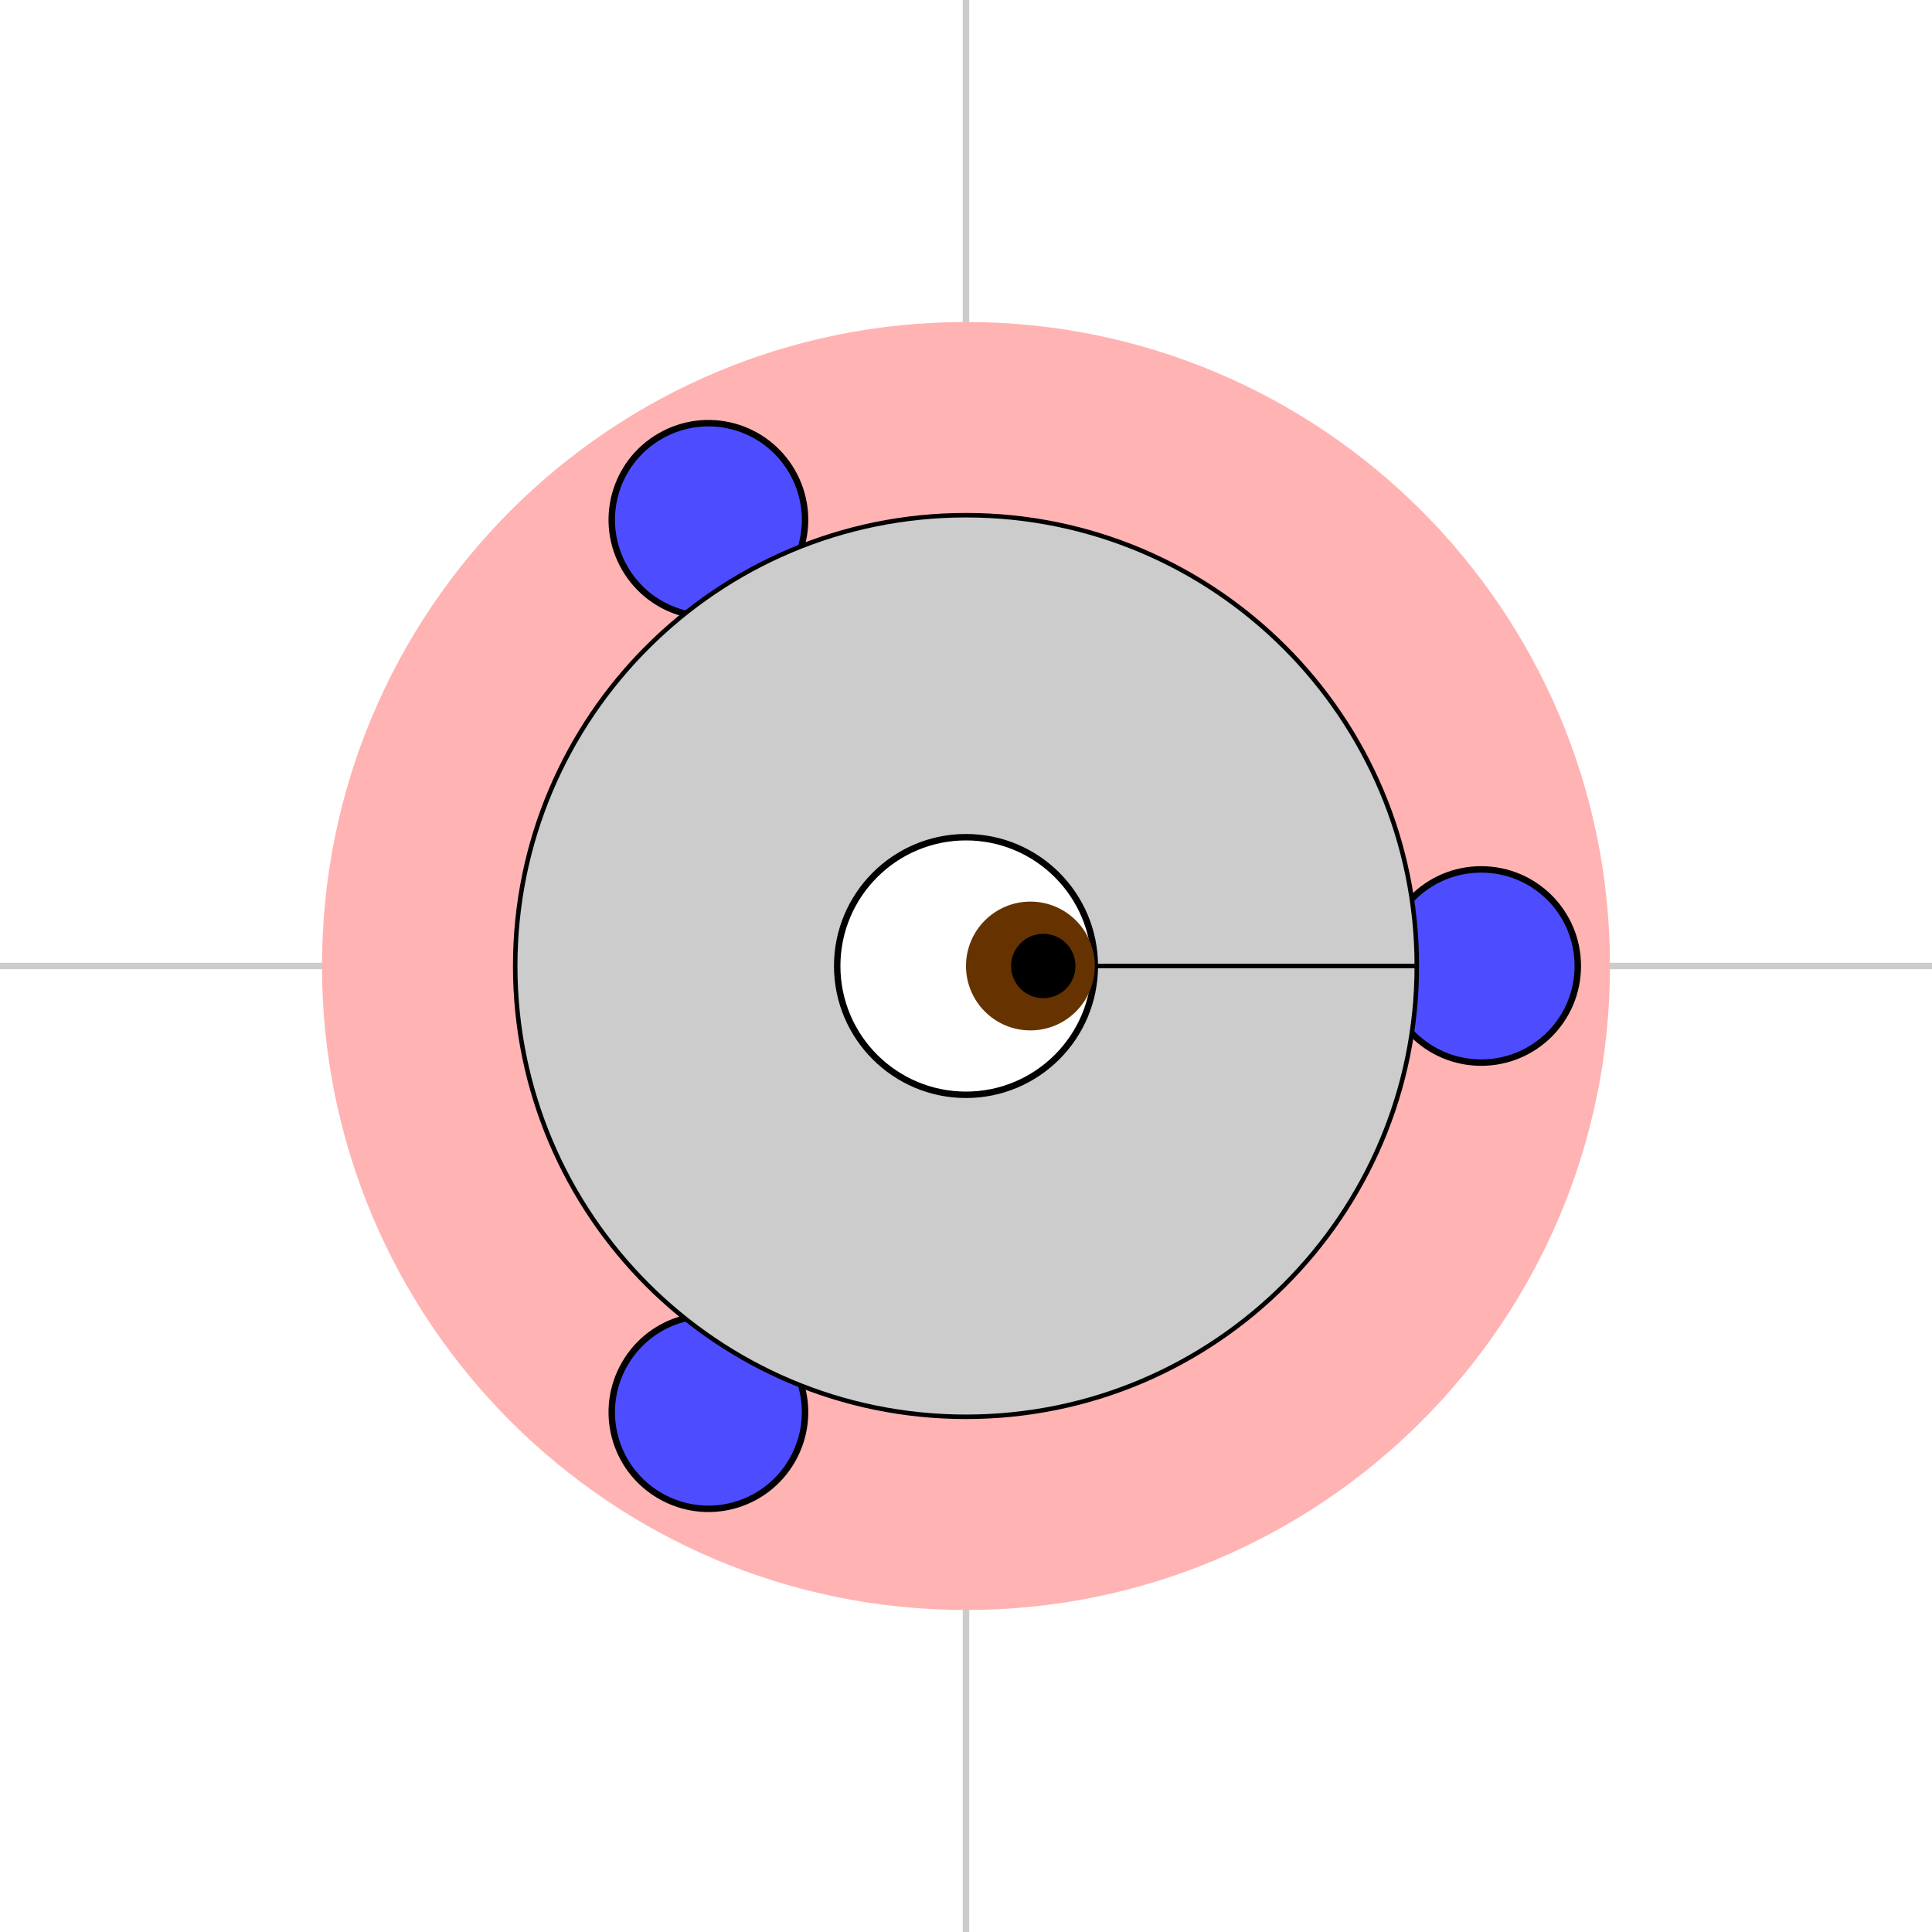
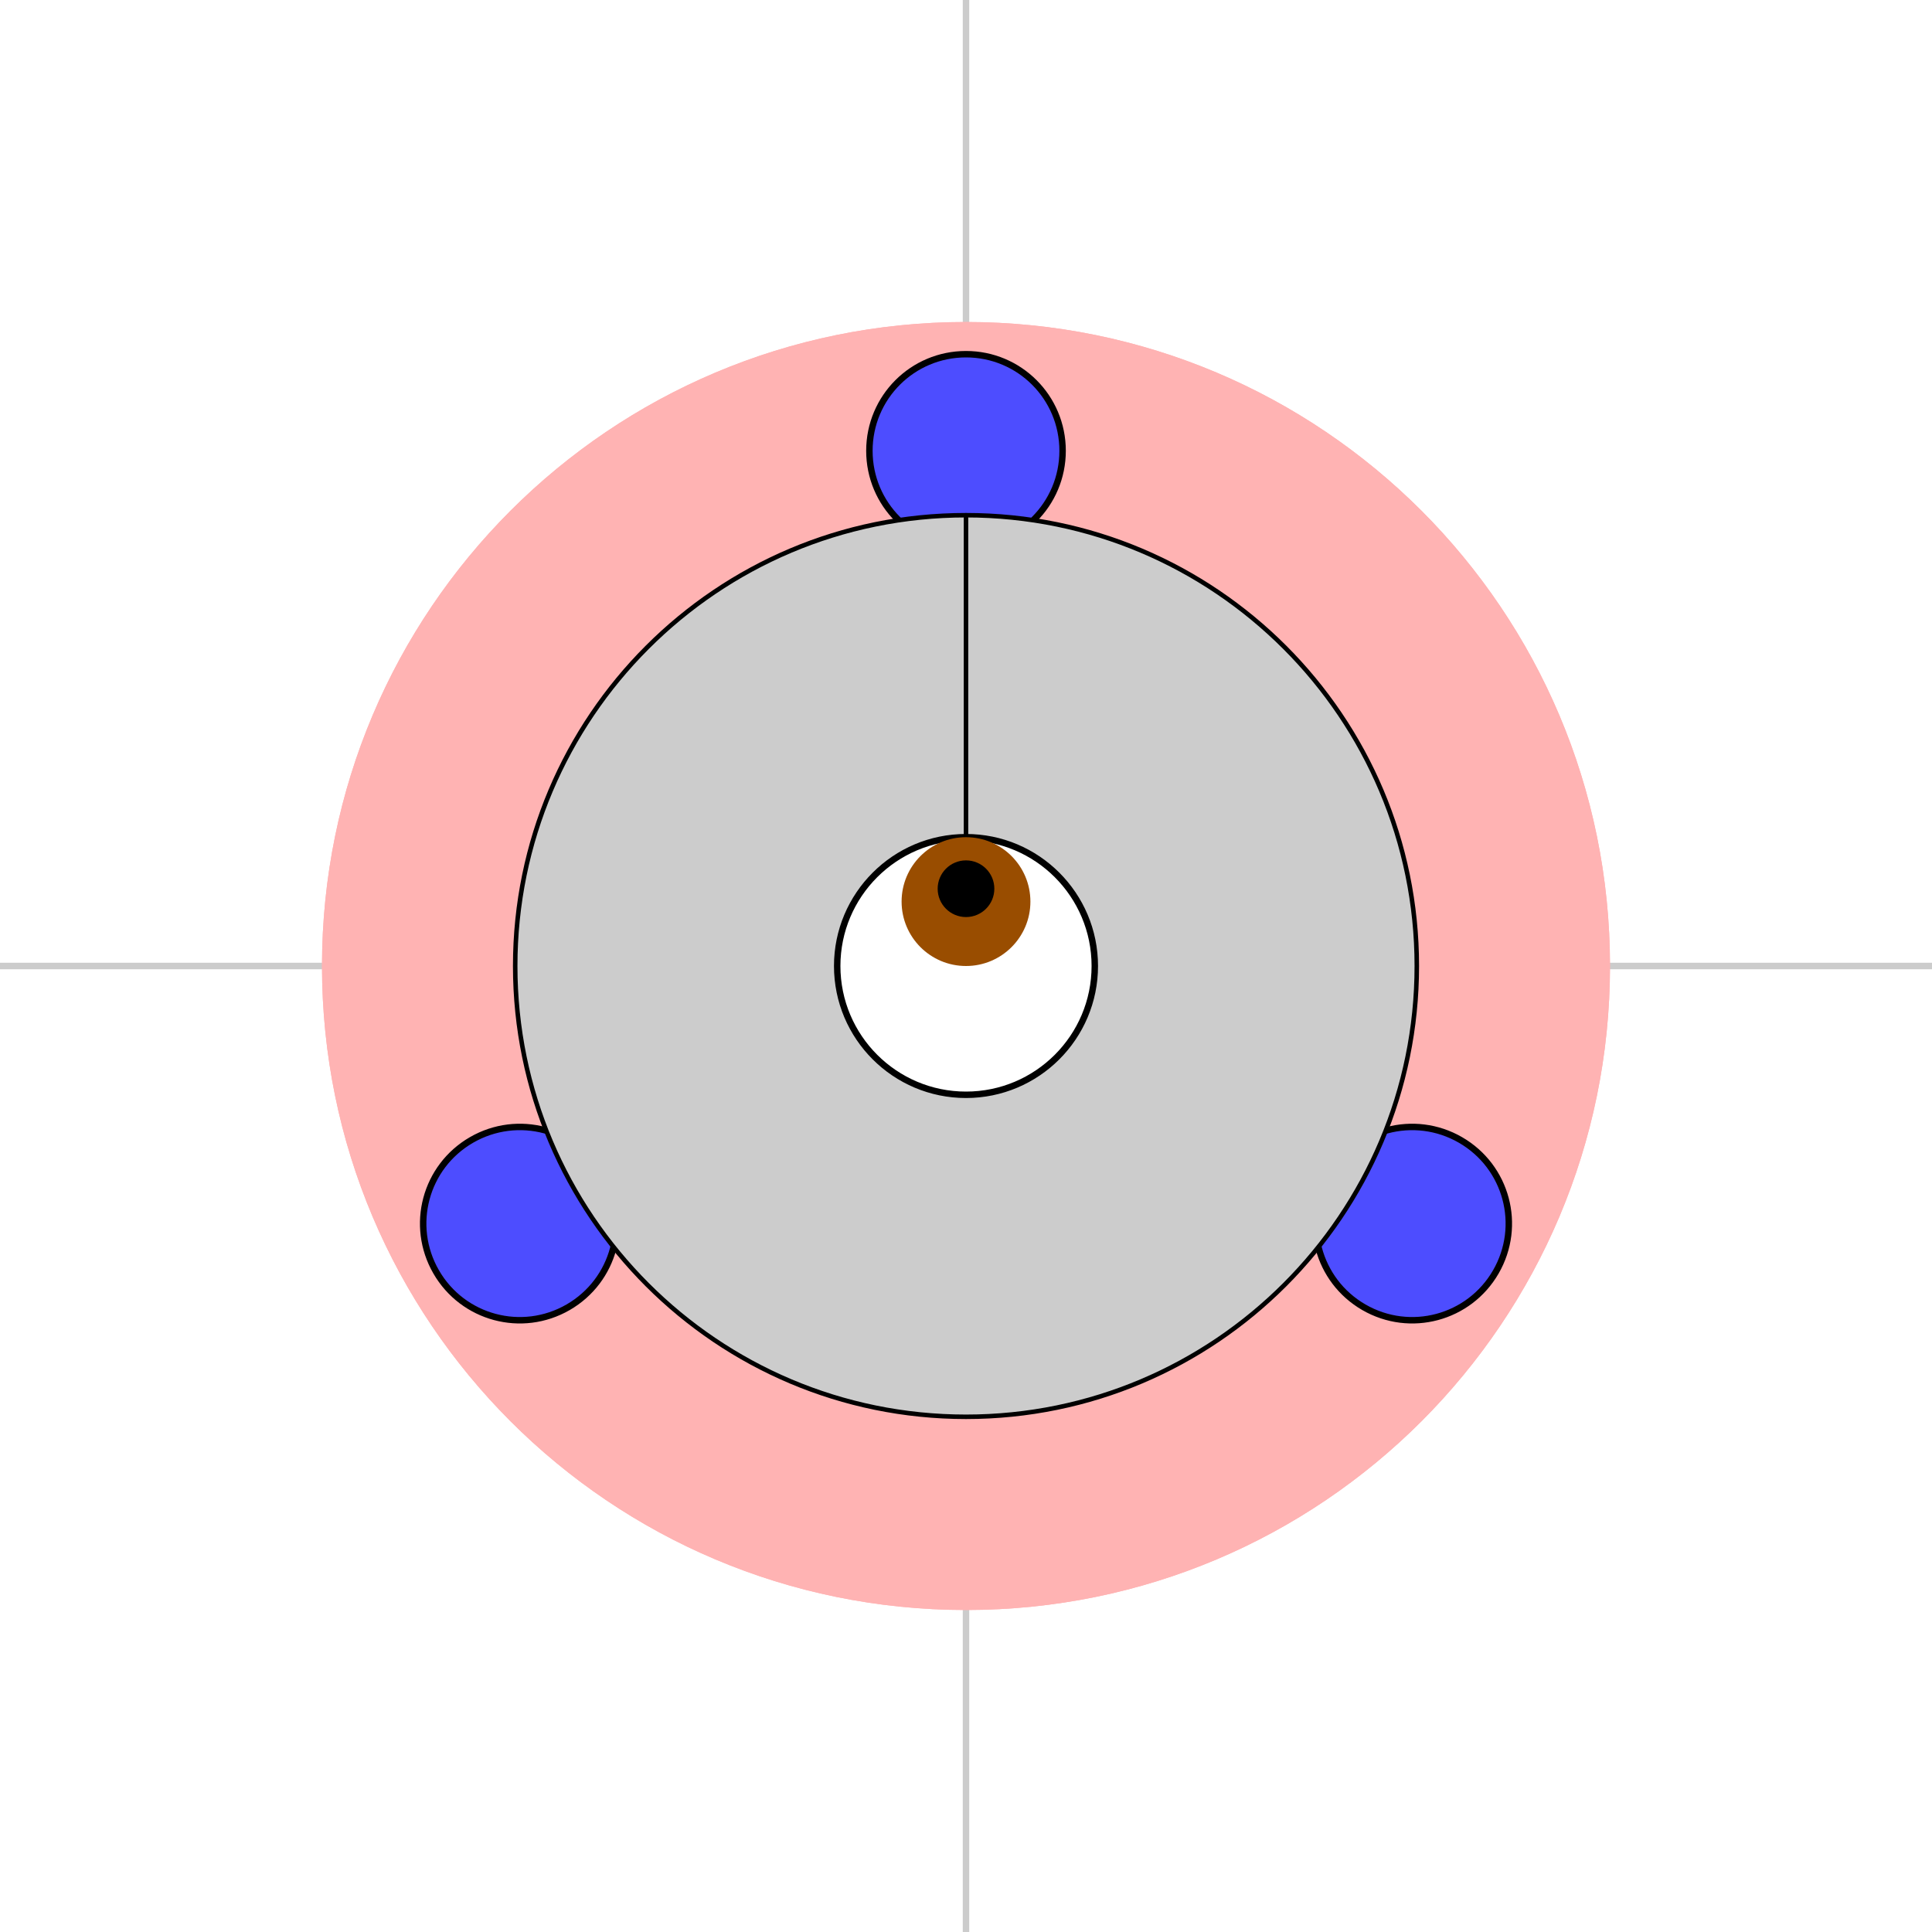
<svg xmlns="http://www.w3.org/2000/svg" width="800pt" height="800pt" viewBox="0 0 800 800" version="1.1">
-   <g id="surface95">
+   <g id="surface101">
    <rect x="0" y="0" width="800" height="800" style="fill:rgb(100%,100%,100%);fill-opacity:1;stroke:none;" />
-     <path style="fill:none;stroke-width:0.005;stroke-linecap:butt;stroke-linejoin:miter;stroke:rgb(80%,80%,80%);stroke-opacity:1;stroke-miterlimit:10;" d="M -10 -10 L -10 10 " transform="matrix(533.3333,0,0,-533.3333,400,400)" />
-     <path style="fill:none;stroke-width:0.005;stroke-linecap:butt;stroke-linejoin:miter;stroke:rgb(80%,80%,80%);stroke-opacity:1;stroke-miterlimit:10;" d="M -9 -10 L -9 10 " transform="matrix(533.3333,0,0,-533.3333,400,400)" />
-     <path style="fill:none;stroke-width:0.005;stroke-linecap:butt;stroke-linejoin:miter;stroke:rgb(80%,80%,80%);stroke-opacity:1;stroke-miterlimit:10;" d="M -8 -10 L -8 10 " transform="matrix(533.3333,0,0,-533.3333,400,400)" />
-     <path style="fill:none;stroke-width:0.005;stroke-linecap:butt;stroke-linejoin:miter;stroke:rgb(80%,80%,80%);stroke-opacity:1;stroke-miterlimit:10;" d="M -7 -10 L -7 10 " transform="matrix(533.3333,0,0,-533.3333,400,400)" />
-     <path style="fill:none;stroke-width:0.005;stroke-linecap:butt;stroke-linejoin:miter;stroke:rgb(80%,80%,80%);stroke-opacity:1;stroke-miterlimit:10;" d="M -6 -10 L -6 10 " transform="matrix(533.3333,0,0,-533.3333,400,400)" />
-     <path style="fill:none;stroke-width:0.005;stroke-linecap:butt;stroke-linejoin:miter;stroke:rgb(80%,80%,80%);stroke-opacity:1;stroke-miterlimit:10;" d="M -5 -10 L -5 10 " transform="matrix(533.3333,0,0,-533.3333,400,400)" />
-     <path style="fill:none;stroke-width:0.005;stroke-linecap:butt;stroke-linejoin:miter;stroke:rgb(80%,80%,80%);stroke-opacity:1;stroke-miterlimit:10;" d="M -4 -10 L -4 10 " transform="matrix(533.3333,0,0,-533.3333,400,400)" />
-     <path style="fill:none;stroke-width:0.005;stroke-linecap:butt;stroke-linejoin:miter;stroke:rgb(80%,80%,80%);stroke-opacity:1;stroke-miterlimit:10;" d="M -3 -10 L -3 10 " transform="matrix(533.3333,0,0,-533.3333,400,400)" />
-     <path style="fill:none;stroke-width:0.005;stroke-linecap:butt;stroke-linejoin:miter;stroke:rgb(80%,80%,80%);stroke-opacity:1;stroke-miterlimit:10;" d="M -2 -10 L -2 10 " transform="matrix(533.3333,0,0,-533.3333,400,400)" />
-     <path style="fill:none;stroke-width:0.005;stroke-linecap:butt;stroke-linejoin:miter;stroke:rgb(80%,80%,80%);stroke-opacity:1;stroke-miterlimit:10;" d="M -1 -10 L -1 10 " transform="matrix(533.3333,0,0,-533.3333,400,400)" />
-     <path style="fill:none;stroke-width:0.005;stroke-linecap:butt;stroke-linejoin:miter;stroke:rgb(80%,80%,80%);stroke-opacity:1;stroke-miterlimit:10;" d="M 0 -10 L 0 10 " transform="matrix(533.3333,0,0,-533.3333,400,400)" />
-     <path style="fill:none;stroke-width:0.005;stroke-linecap:butt;stroke-linejoin:miter;stroke:rgb(80%,80%,80%);stroke-opacity:1;stroke-miterlimit:10;" d="M 1 -10 L 1 10 " transform="matrix(533.3333,0,0,-533.3333,400,400)" />
-     <path style="fill:none;stroke-width:0.005;stroke-linecap:butt;stroke-linejoin:miter;stroke:rgb(80%,80%,80%);stroke-opacity:1;stroke-miterlimit:10;" d="M 2 -10 L 2 10 " transform="matrix(533.3333,0,0,-533.3333,400,400)" />
-     <path style="fill:none;stroke-width:0.005;stroke-linecap:butt;stroke-linejoin:miter;stroke:rgb(80%,80%,80%);stroke-opacity:1;stroke-miterlimit:10;" d="M 3 -10 L 3 10 " transform="matrix(533.3333,0,0,-533.3333,400,400)" />
-     <path style="fill:none;stroke-width:0.005;stroke-linecap:butt;stroke-linejoin:miter;stroke:rgb(80%,80%,80%);stroke-opacity:1;stroke-miterlimit:10;" d="M 4 -10 L 4 10 " transform="matrix(533.3333,0,0,-533.3333,400,400)" />
-     <path style="fill:none;stroke-width:0.005;stroke-linecap:butt;stroke-linejoin:miter;stroke:rgb(80%,80%,80%);stroke-opacity:1;stroke-miterlimit:10;" d="M 5 -10 L 5 10 " transform="matrix(533.3333,0,0,-533.3333,400,400)" />
-     <path style="fill:none;stroke-width:0.005;stroke-linecap:butt;stroke-linejoin:miter;stroke:rgb(80%,80%,80%);stroke-opacity:1;stroke-miterlimit:10;" d="M 6 -10 L 6 10 " transform="matrix(533.3333,0,0,-533.3333,400,400)" />
-     <path style="fill:none;stroke-width:0.005;stroke-linecap:butt;stroke-linejoin:miter;stroke:rgb(80%,80%,80%);stroke-opacity:1;stroke-miterlimit:10;" d="M 7 -10 L 7 10 " transform="matrix(533.3333,0,0,-533.3333,400,400)" />
-     <path style="fill:none;stroke-width:0.005;stroke-linecap:butt;stroke-linejoin:miter;stroke:rgb(80%,80%,80%);stroke-opacity:1;stroke-miterlimit:10;" d="M 8 -10 L 8 10 " transform="matrix(533.3333,0,0,-533.3333,400,400)" />
-     <path style="fill:none;stroke-width:0.005;stroke-linecap:butt;stroke-linejoin:miter;stroke:rgb(80%,80%,80%);stroke-opacity:1;stroke-miterlimit:10;" d="M 9 -10 L 9 10 " transform="matrix(533.3333,0,0,-533.3333,400,400)" />
-     <path style="fill:none;stroke-width:0.005;stroke-linecap:butt;stroke-linejoin:miter;stroke:rgb(80%,80%,80%);stroke-opacity:1;stroke-miterlimit:10;" d="M 10 -10 L 10 10 " transform="matrix(533.3333,0,0,-533.3333,400,400)" />
-     <path style="fill:none;stroke-width:0.005;stroke-linecap:butt;stroke-linejoin:miter;stroke:rgb(80%,80%,80%);stroke-opacity:1;stroke-miterlimit:10;" d="M -10 -10 L 10 -10 " transform="matrix(533.3333,0,0,-533.3333,400,400)" />
-     <path style="fill:none;stroke-width:0.005;stroke-linecap:butt;stroke-linejoin:miter;stroke:rgb(80%,80%,80%);stroke-opacity:1;stroke-miterlimit:10;" d="M -10 -9 L 10 -9 " transform="matrix(533.3333,0,0,-533.3333,400,400)" />
-     <path style="fill:none;stroke-width:0.005;stroke-linecap:butt;stroke-linejoin:miter;stroke:rgb(80%,80%,80%);stroke-opacity:1;stroke-miterlimit:10;" d="M -10 -8 L 10 -8 " transform="matrix(533.3333,0,0,-533.3333,400,400)" />
-     <path style="fill:none;stroke-width:0.005;stroke-linecap:butt;stroke-linejoin:miter;stroke:rgb(80%,80%,80%);stroke-opacity:1;stroke-miterlimit:10;" d="M -10 -7 L 10 -7 " transform="matrix(533.3333,0,0,-533.3333,400,400)" />
-     <path style="fill:none;stroke-width:0.005;stroke-linecap:butt;stroke-linejoin:miter;stroke:rgb(80%,80%,80%);stroke-opacity:1;stroke-miterlimit:10;" d="M -10 -6 L 10 -6 " transform="matrix(533.3333,0,0,-533.3333,400,400)" />
-     <path style="fill:none;stroke-width:0.005;stroke-linecap:butt;stroke-linejoin:miter;stroke:rgb(80%,80%,80%);stroke-opacity:1;stroke-miterlimit:10;" d="M -10 -5 L 10 -5 " transform="matrix(533.3333,0,0,-533.3333,400,400)" />
-     <path style="fill:none;stroke-width:0.005;stroke-linecap:butt;stroke-linejoin:miter;stroke:rgb(80%,80%,80%);stroke-opacity:1;stroke-miterlimit:10;" d="M -10 -4 L 10 -4 " transform="matrix(533.3333,0,0,-533.3333,400,400)" />
-     <path style="fill:none;stroke-width:0.005;stroke-linecap:butt;stroke-linejoin:miter;stroke:rgb(80%,80%,80%);stroke-opacity:1;stroke-miterlimit:10;" d="M -10 -3 L 10 -3 " transform="matrix(533.3333,0,0,-533.3333,400,400)" />
-     <path style="fill:none;stroke-width:0.005;stroke-linecap:butt;stroke-linejoin:miter;stroke:rgb(80%,80%,80%);stroke-opacity:1;stroke-miterlimit:10;" d="M -10 -2 L 10 -2 " transform="matrix(533.3333,0,0,-533.3333,400,400)" />
-     <path style="fill:none;stroke-width:0.005;stroke-linecap:butt;stroke-linejoin:miter;stroke:rgb(80%,80%,80%);stroke-opacity:1;stroke-miterlimit:10;" d="M -10 -1 L 10 -1 " transform="matrix(533.3333,0,0,-533.3333,400,400)" />
-     <path style="fill:none;stroke-width:0.005;stroke-linecap:butt;stroke-linejoin:miter;stroke:rgb(80%,80%,80%);stroke-opacity:1;stroke-miterlimit:10;" d="M -10 0 L 10 0 " transform="matrix(533.3333,0,0,-533.3333,400,400)" />
-     <path style="fill:none;stroke-width:0.005;stroke-linecap:butt;stroke-linejoin:miter;stroke:rgb(80%,80%,80%);stroke-opacity:1;stroke-miterlimit:10;" d="M -10 1 L 10 1 " transform="matrix(533.3333,0,0,-533.3333,400,400)" />
-     <path style="fill:none;stroke-width:0.005;stroke-linecap:butt;stroke-linejoin:miter;stroke:rgb(80%,80%,80%);stroke-opacity:1;stroke-miterlimit:10;" d="M -10 2 L 10 2 " transform="matrix(533.3333,0,0,-533.3333,400,400)" />
-     <path style="fill:none;stroke-width:0.005;stroke-linecap:butt;stroke-linejoin:miter;stroke:rgb(80%,80%,80%);stroke-opacity:1;stroke-miterlimit:10;" d="M -10 3 L 10 3 " transform="matrix(533.3333,0,0,-533.3333,400,400)" />
-     <path style="fill:none;stroke-width:0.005;stroke-linecap:butt;stroke-linejoin:miter;stroke:rgb(80%,80%,80%);stroke-opacity:1;stroke-miterlimit:10;" d="M -10 4 L 10 4 " transform="matrix(533.3333,0,0,-533.3333,400,400)" />
-     <path style="fill:none;stroke-width:0.005;stroke-linecap:butt;stroke-linejoin:miter;stroke:rgb(80%,80%,80%);stroke-opacity:1;stroke-miterlimit:10;" d="M -10 5 L 10 5 " transform="matrix(533.3333,0,0,-533.3333,400,400)" />
-     <path style="fill:none;stroke-width:0.005;stroke-linecap:butt;stroke-linejoin:miter;stroke:rgb(80%,80%,80%);stroke-opacity:1;stroke-miterlimit:10;" d="M -10 6 L 10 6 " transform="matrix(533.3333,0,0,-533.3333,400,400)" />
-     <path style="fill:none;stroke-width:0.005;stroke-linecap:butt;stroke-linejoin:miter;stroke:rgb(80%,80%,80%);stroke-opacity:1;stroke-miterlimit:10;" d="M -10 7 L 10 7 " transform="matrix(533.3333,0,0,-533.3333,400,400)" />
-     <path style="fill:none;stroke-width:0.005;stroke-linecap:butt;stroke-linejoin:miter;stroke:rgb(80%,80%,80%);stroke-opacity:1;stroke-miterlimit:10;" d="M -10 8 L 10 8 " transform="matrix(533.3333,0,0,-533.3333,400,400)" />
-     <path style="fill:none;stroke-width:0.005;stroke-linecap:butt;stroke-linejoin:miter;stroke:rgb(80%,80%,80%);stroke-opacity:1;stroke-miterlimit:10;" d="M -10 9 L 10 9 " transform="matrix(533.3333,0,0,-533.3333,400,400)" />
-     <path style="fill:none;stroke-width:0.005;stroke-linecap:butt;stroke-linejoin:miter;stroke:rgb(80%,80%,80%);stroke-opacity:1;stroke-miterlimit:10;" d="M -10 10 L 10 10 " transform="matrix(533.3333,0,0,-533.3333,400,400)" />
-     <path style=" stroke:none;fill-rule:nonzero;fill:rgb(100%,70%,70%);fill-opacity:1;" d="M 666.668 400 C 666.668 252.723 547.277 133.332 400 133.332 C 252.723 133.332 133.332 252.723 133.332 400 C 133.332 547.277 252.723 666.668 400 666.668 C 547.277 666.668 666.668 547.277 666.668 400 " />
-     <path style="fill-rule:nonzero;fill:rgb(30%,30%,100%);fill-opacity:1;stroke-width:0.01;stroke-linecap:butt;stroke-linejoin:miter;stroke:rgb(0%,0%,0%);stroke-opacity:1;stroke-miterlimit:10;" d="M 0.15 -0 C 0.15 0.083 0.083 0.15 -0 0.15 C -0.083 0.15 -0.15 0.083 -0.15 -0 C -0.15 -0.083 -0.083 -0.15 -0 -0.15 C 0.083 -0.15 0.15 -0.083 0.15 -0 " transform="matrix(266.6667,0,0,-266.6667,613.3333,400)" />
-     <path style="fill-rule:nonzero;fill:rgb(30%,30%,100%);fill-opacity:1;stroke-width:0.01;stroke-linecap:butt;stroke-linejoin:miter;stroke:rgb(0%,0%,0%);stroke-opacity:1;stroke-miterlimit:10;" d="M 0.15 0 C 0.15 0.083 0.083 0.15 0 0.15 C -0.083 0.15 -0.15 0.083 -0.15 0 C -0.15 -0.083 -0.083 -0.15 0 -0.15 C 0.083 -0.15 0.15 -0.083 0.15 0 " transform="matrix(-133.3333,-230.9401,-230.9401,133.3333,293.3333,215.2479)" />
-     <path style="fill-rule:nonzero;fill:rgb(30%,30%,100%);fill-opacity:1;stroke-width:0.01;stroke-linecap:butt;stroke-linejoin:miter;stroke:rgb(0%,0%,0%);stroke-opacity:1;stroke-miterlimit:10;" d="M 0.15 -0 C 0.15 0.083 0.083 0.15 0 0.15 C -0.083 0.15 -0.15 0.083 -0.15 -0 C -0.15 -0.083 -0.083 -0.15 0 -0.15 C 0.083 -0.15 0.15 -0.083 0.15 -0 " transform="matrix(-133.3333,230.9401,230.9401,133.3333,293.3333,584.7521)" />
-     <path style="fill-rule:nonzero;fill:rgb(80%,80%,80%);fill-opacity:1;stroke-width:0.01;stroke-linecap:butt;stroke-linejoin:miter;stroke:rgb(0%,0%,0%);stroke-opacity:1;stroke-miterlimit:10;" d="M 1 0 C 1 0.552 0.552 1 0 1 C -0.552 1 -1 0.552 -1 0 C -1 -0.552 -0.552 -1 0 -1 C 0.552 -1 1 -0.552 1 0 " transform="matrix(186.6667,0,0,-186.6667,400,400)" />
-     <path style="fill:none;stroke-width:0.01;stroke-linecap:butt;stroke-linejoin:miter;stroke:rgb(0%,0%,0%);stroke-opacity:1;stroke-miterlimit:10;" d="M 0.2 0 L 1 0 " transform="matrix(186.6667,0,0,-186.6667,400,400)" />
-     <path style="fill-rule:nonzero;fill:rgb(100%,100%,100%);fill-opacity:1;stroke-width:0.05;stroke-linecap:butt;stroke-linejoin:miter;stroke:rgb(0%,0%,0%);stroke-opacity:1;stroke-miterlimit:10;" d="M 1 0 C 1 0.552 0.552 1 0 1 C -0.552 1 -1 0.552 -1 0 C -1 -0.552 -0.552 -1 0 -1 C 0.552 -1 1 -0.552 1 0 " transform="matrix(53.33333,0,0,-53.33333,400,400)" />
-     <path style=" stroke:none;fill-rule:nonzero;fill:rgb(40%,20%,0%);fill-opacity:1;" d="M 453.332 400 C 453.332 385.273 441.395 373.332 426.668 373.332 C 411.938 373.332 400 385.273 400 400 C 400 414.727 411.938 426.668 426.668 426.668 C 441.395 426.668 453.332 414.727 453.332 400 " />
-     <path style=" stroke:none;fill-rule:nonzero;fill:rgb(0%,0%,0%);fill-opacity:1;" d="M 445.332 400 C 445.332 392.637 439.363 386.668 432 386.668 C 424.637 386.668 418.668 392.637 418.668 400 C 418.668 407.363 424.637 413.332 432 413.332 C 439.363 413.332 445.332 407.363 445.332 400 " />
+     <path style="fill:none;stroke-width:0.005;stroke-linecap:butt;stroke-linejoin:miter;stroke:rgb(80%,80%,80%);stroke-opacity:1;stroke-miterlimit:10;" d="M -10 -10 L -10 10 " transform="matrix(0.000000000000032657,-533.3333,-533.3333,-0.000000000000032657,400,400)" />
+     <path style="fill:none;stroke-width:0.005;stroke-linecap:butt;stroke-linejoin:miter;stroke:rgb(80%,80%,80%);stroke-opacity:1;stroke-miterlimit:10;" d="M -9 -10 L -9 10 " transform="matrix(0.000000000000032657,-533.3333,-533.3333,-0.000000000000032657,400,400)" />
+     <path style="fill:none;stroke-width:0.005;stroke-linecap:butt;stroke-linejoin:miter;stroke:rgb(80%,80%,80%);stroke-opacity:1;stroke-miterlimit:10;" d="M -8 -10 L -8 10 " transform="matrix(0.000000000000032657,-533.3333,-533.3333,-0.000000000000032657,400,400)" />
+     <path style="fill:none;stroke-width:0.005;stroke-linecap:butt;stroke-linejoin:miter;stroke:rgb(80%,80%,80%);stroke-opacity:1;stroke-miterlimit:10;" d="M -7 -10 L -7 10 " transform="matrix(0.000000000000032657,-533.3333,-533.3333,-0.000000000000032657,400,400)" />
+     <path style="fill:none;stroke-width:0.005;stroke-linecap:butt;stroke-linejoin:miter;stroke:rgb(80%,80%,80%);stroke-opacity:1;stroke-miterlimit:10;" d="M -6 -10 L -6 10 " transform="matrix(0.000000000000032657,-533.3333,-533.3333,-0.000000000000032657,400,400)" />
+     <path style="fill:none;stroke-width:0.005;stroke-linecap:butt;stroke-linejoin:miter;stroke:rgb(80%,80%,80%);stroke-opacity:1;stroke-miterlimit:10;" d="M -5 -10 L -5 10 " transform="matrix(0.000000000000032657,-533.3333,-533.3333,-0.000000000000032657,400,400)" />
+     <path style="fill:none;stroke-width:0.005;stroke-linecap:butt;stroke-linejoin:miter;stroke:rgb(80%,80%,80%);stroke-opacity:1;stroke-miterlimit:10;" d="M -4 -10 L -4 10 " transform="matrix(0.000000000000032657,-533.3333,-533.3333,-0.000000000000032657,400,400)" />
+     <path style="fill:none;stroke-width:0.005;stroke-linecap:butt;stroke-linejoin:miter;stroke:rgb(80%,80%,80%);stroke-opacity:1;stroke-miterlimit:10;" d="M -3 -10 L -3 10 " transform="matrix(0.000000000000032657,-533.3333,-533.3333,-0.000000000000032657,400,400)" />
+     <path style="fill:none;stroke-width:0.005;stroke-linecap:butt;stroke-linejoin:miter;stroke:rgb(80%,80%,80%);stroke-opacity:1;stroke-miterlimit:10;" d="M -2 -10 L -2 10 " transform="matrix(0.000000000000032657,-533.3333,-533.3333,-0.000000000000032657,400,400)" />
+     <path style="fill:none;stroke-width:0.005;stroke-linecap:butt;stroke-linejoin:miter;stroke:rgb(80%,80%,80%);stroke-opacity:1;stroke-miterlimit:10;" d="M -1 -10 L -1 10 " transform="matrix(0.000000000000032657,-533.3333,-533.3333,-0.000000000000032657,400,400)" />
+     <path style="fill:none;stroke-width:0.005;stroke-linecap:butt;stroke-linejoin:miter;stroke:rgb(80%,80%,80%);stroke-opacity:1;stroke-miterlimit:10;" d="M 0 -10 L -0 10 " transform="matrix(0.000000000000032657,-533.3333,-533.3333,-0.000000000000032657,400,400)" />
+     <path style="fill:none;stroke-width:0.005;stroke-linecap:butt;stroke-linejoin:miter;stroke:rgb(80%,80%,80%);stroke-opacity:1;stroke-miterlimit:10;" d="M 1 -10 L 1 10 " transform="matrix(0.000000000000032657,-533.3333,-533.3333,-0.000000000000032657,400,400)" />
+     <path style="fill:none;stroke-width:0.005;stroke-linecap:butt;stroke-linejoin:miter;stroke:rgb(80%,80%,80%);stroke-opacity:1;stroke-miterlimit:10;" d="M 2 -10 L 2 10 " transform="matrix(0.000000000000032657,-533.3333,-533.3333,-0.000000000000032657,400,400)" />
+     <path style="fill:none;stroke-width:0.005;stroke-linecap:butt;stroke-linejoin:miter;stroke:rgb(80%,80%,80%);stroke-opacity:1;stroke-miterlimit:10;" d="M 3 -10 L 3 10 " transform="matrix(0.000000000000032657,-533.3333,-533.3333,-0.000000000000032657,400,400)" />
+     <path style="fill:none;stroke-width:0.005;stroke-linecap:butt;stroke-linejoin:miter;stroke:rgb(80%,80%,80%);stroke-opacity:1;stroke-miterlimit:10;" d="M 4 -10 L 4 10 " transform="matrix(0.000000000000032657,-533.3333,-533.3333,-0.000000000000032657,400,400)" />
+     <path style="fill:none;stroke-width:0.005;stroke-linecap:butt;stroke-linejoin:miter;stroke:rgb(80%,80%,80%);stroke-opacity:1;stroke-miterlimit:10;" d="M 5 -10 L 5 10 " transform="matrix(0.000000000000032657,-533.3333,-533.3333,-0.000000000000032657,400,400)" />
+     <path style="fill:none;stroke-width:0.005;stroke-linecap:butt;stroke-linejoin:miter;stroke:rgb(80%,80%,80%);stroke-opacity:1;stroke-miterlimit:10;" d="M 6 -10 L 6 10 " transform="matrix(0.000000000000032657,-533.3333,-533.3333,-0.000000000000032657,400,400)" />
+     <path style="fill:none;stroke-width:0.005;stroke-linecap:butt;stroke-linejoin:miter;stroke:rgb(80%,80%,80%);stroke-opacity:1;stroke-miterlimit:10;" d="M 7 -10 L 7 10 " transform="matrix(0.000000000000032657,-533.3333,-533.3333,-0.000000000000032657,400,400)" />
+     <path style="fill:none;stroke-width:0.005;stroke-linecap:butt;stroke-linejoin:miter;stroke:rgb(80%,80%,80%);stroke-opacity:1;stroke-miterlimit:10;" d="M 8 -10 L 8 10 " transform="matrix(0.000000000000032657,-533.3333,-533.3333,-0.000000000000032657,400,400)" />
+     <path style="fill:none;stroke-width:0.005;stroke-linecap:butt;stroke-linejoin:miter;stroke:rgb(80%,80%,80%);stroke-opacity:1;stroke-miterlimit:10;" d="M 9 -10 L 9 10 " transform="matrix(0.000000000000032657,-533.3333,-533.3333,-0.000000000000032657,400,400)" />
+     <path style="fill:none;stroke-width:0.005;stroke-linecap:butt;stroke-linejoin:miter;stroke:rgb(80%,80%,80%);stroke-opacity:1;stroke-miterlimit:10;" d="M 10 -10 L 10 10 " transform="matrix(0.000000000000032657,-533.3333,-533.3333,-0.000000000000032657,400,400)" />
+     <path style="fill:none;stroke-width:0.005;stroke-linecap:butt;stroke-linejoin:miter;stroke:rgb(80%,80%,80%);stroke-opacity:1;stroke-miterlimit:10;" d="M -10 -10 L 10 -10 " transform="matrix(0.000000000000032657,-533.3333,-533.3333,-0.000000000000032657,400,400)" />
+     <path style="fill:none;stroke-width:0.005;stroke-linecap:butt;stroke-linejoin:miter;stroke:rgb(80%,80%,80%);stroke-opacity:1;stroke-miterlimit:10;" d="M -10 -9 L 10 -9 " transform="matrix(0.000000000000032657,-533.3333,-533.3333,-0.000000000000032657,400,400)" />
+     <path style="fill:none;stroke-width:0.005;stroke-linecap:butt;stroke-linejoin:miter;stroke:rgb(80%,80%,80%);stroke-opacity:1;stroke-miterlimit:10;" d="M -10 -8 L 10 -8 " transform="matrix(0.000000000000032657,-533.3333,-533.3333,-0.000000000000032657,400,400)" />
+     <path style="fill:none;stroke-width:0.005;stroke-linecap:butt;stroke-linejoin:miter;stroke:rgb(80%,80%,80%);stroke-opacity:1;stroke-miterlimit:10;" d="M -10 -7 L 10 -7 " transform="matrix(0.000000000000032657,-533.3333,-533.3333,-0.000000000000032657,400,400)" />
+     <path style="fill:none;stroke-width:0.005;stroke-linecap:butt;stroke-linejoin:miter;stroke:rgb(80%,80%,80%);stroke-opacity:1;stroke-miterlimit:10;" d="M -10 -6 L 10 -6 " transform="matrix(0.000000000000032657,-533.3333,-533.3333,-0.000000000000032657,400,400)" />
+     <path style="fill:none;stroke-width:0.005;stroke-linecap:butt;stroke-linejoin:miter;stroke:rgb(80%,80%,80%);stroke-opacity:1;stroke-miterlimit:10;" d="M -10 -5 L 10 -5 " transform="matrix(0.000000000000032657,-533.3333,-533.3333,-0.000000000000032657,400,400)" />
+     <path style="fill:none;stroke-width:0.005;stroke-linecap:butt;stroke-linejoin:miter;stroke:rgb(80%,80%,80%);stroke-opacity:1;stroke-miterlimit:10;" d="M -10 -4 L 10 -4 " transform="matrix(0.000000000000032657,-533.3333,-533.3333,-0.000000000000032657,400,400)" />
+     <path style="fill:none;stroke-width:0.005;stroke-linecap:butt;stroke-linejoin:miter;stroke:rgb(80%,80%,80%);stroke-opacity:1;stroke-miterlimit:10;" d="M -10 -3 L 10 -3 " transform="matrix(0.000000000000032657,-533.3333,-533.3333,-0.000000000000032657,400,400)" />
+     <path style="fill:none;stroke-width:0.005;stroke-linecap:butt;stroke-linejoin:miter;stroke:rgb(80%,80%,80%);stroke-opacity:1;stroke-miterlimit:10;" d="M -10 -2 L 10 -2 " transform="matrix(0.000000000000032657,-533.3333,-533.3333,-0.000000000000032657,400,400)" />
+     <path style="fill:none;stroke-width:0.005;stroke-linecap:butt;stroke-linejoin:miter;stroke:rgb(80%,80%,80%);stroke-opacity:1;stroke-miterlimit:10;" d="M -10 -1 L 10 -1 " transform="matrix(0.000000000000032657,-533.3333,-533.3333,-0.000000000000032657,400,400)" />
+     <path style="fill:none;stroke-width:0.005;stroke-linecap:butt;stroke-linejoin:miter;stroke:rgb(80%,80%,80%);stroke-opacity:1;stroke-miterlimit:10;" d="M -10 -0 L 10 0 " transform="matrix(0.000000000000032657,-533.3333,-533.3333,-0.000000000000032657,400,400)" />
+     <path style="fill:none;stroke-width:0.005;stroke-linecap:butt;stroke-linejoin:miter;stroke:rgb(80%,80%,80%);stroke-opacity:1;stroke-miterlimit:10;" d="M -10 1 L 10 1 " transform="matrix(0.000000000000032657,-533.3333,-533.3333,-0.000000000000032657,400,400)" />
+     <path style="fill:none;stroke-width:0.005;stroke-linecap:butt;stroke-linejoin:miter;stroke:rgb(80%,80%,80%);stroke-opacity:1;stroke-miterlimit:10;" d="M -10 2 L 10 2 " transform="matrix(0.000000000000032657,-533.3333,-533.3333,-0.000000000000032657,400,400)" />
+     <path style="fill:none;stroke-width:0.005;stroke-linecap:butt;stroke-linejoin:miter;stroke:rgb(80%,80%,80%);stroke-opacity:1;stroke-miterlimit:10;" d="M -10 3 L 10 3 " transform="matrix(0.000000000000032657,-533.3333,-533.3333,-0.000000000000032657,400,400)" />
+     <path style="fill:none;stroke-width:0.005;stroke-linecap:butt;stroke-linejoin:miter;stroke:rgb(80%,80%,80%);stroke-opacity:1;stroke-miterlimit:10;" d="M -10 4 L 10 4 " transform="matrix(0.000000000000032657,-533.3333,-533.3333,-0.000000000000032657,400,400)" />
+     <path style="fill:none;stroke-width:0.005;stroke-linecap:butt;stroke-linejoin:miter;stroke:rgb(80%,80%,80%);stroke-opacity:1;stroke-miterlimit:10;" d="M -10 5 L 10 5 " transform="matrix(0.000000000000032657,-533.3333,-533.3333,-0.000000000000032657,400,400)" />
+     <path style="fill:none;stroke-width:0.005;stroke-linecap:butt;stroke-linejoin:miter;stroke:rgb(80%,80%,80%);stroke-opacity:1;stroke-miterlimit:10;" d="M -10 6 L 10 6 " transform="matrix(0.000000000000032657,-533.3333,-533.3333,-0.000000000000032657,400,400)" />
+     <path style="fill:none;stroke-width:0.005;stroke-linecap:butt;stroke-linejoin:miter;stroke:rgb(80%,80%,80%);stroke-opacity:1;stroke-miterlimit:10;" d="M -10 7 L 10 7 " transform="matrix(0.000000000000032657,-533.3333,-533.3333,-0.000000000000032657,400,400)" />
+     <path style="fill:none;stroke-width:0.005;stroke-linecap:butt;stroke-linejoin:miter;stroke:rgb(80%,80%,80%);stroke-opacity:1;stroke-miterlimit:10;" d="M -10 8 L 10 8 " transform="matrix(0.000000000000032657,-533.3333,-533.3333,-0.000000000000032657,400,400)" />
+     <path style="fill:none;stroke-width:0.005;stroke-linecap:butt;stroke-linejoin:miter;stroke:rgb(80%,80%,80%);stroke-opacity:1;stroke-miterlimit:10;" d="M -10 9 L 10 9 " transform="matrix(0.000000000000032657,-533.3333,-533.3333,-0.000000000000032657,400,400)" />
+     <path style="fill:none;stroke-width:0.005;stroke-linecap:butt;stroke-linejoin:miter;stroke:rgb(80%,80%,80%);stroke-opacity:1;stroke-miterlimit:10;" d="M -10 10 L 10 10 " transform="matrix(0.000000000000032657,-533.3333,-533.3333,-0.000000000000032657,400,400)" />
+     <path style=" stroke:none;fill-rule:nonzero;fill:rgb(100%,70%,70%);fill-opacity:1;" d="M 400 133.332 C 252.723 133.332 133.332 252.723 133.332 400 C 133.332 547.277 252.723 666.668 400 666.668 C 547.277 666.668 666.668 547.277 666.668 400 C 666.668 252.723 547.277 133.332 400 133.332 " />
+     <path style=" stroke:none;fill-rule:nonzero;fill:rgb(100%,70%,70%);fill-opacity:1;" d="M 400 133.332 C 252.723 133.332 133.332 252.723 133.332 400 C 133.332 547.277 252.723 666.668 400 666.668 C 547.277 666.668 666.668 547.277 666.668 400 C 666.668 252.723 547.277 133.332 400 133.332 " />
+     <path style="fill-rule:nonzero;fill:rgb(30%,30%,100%);fill-opacity:1;stroke-width:0.01;stroke-linecap:butt;stroke-linejoin:miter;stroke:rgb(0%,0%,0%);stroke-opacity:1;stroke-miterlimit:10;" d="M 0.15 0 C 0.15 0.083 0.083 0.15 -0 0.15 C -0.083 0.15 -0.15 0.083 -0.15 0 C -0.15 -0.083 -0.083 -0.15 -0 -0.15 C 0.083 -0.15 0.15 -0.083 0.15 0 " transform="matrix(0.000000000000016329,-266.6667,-266.6667,-0.000000000000016329,400,186.6667)" />
+     <path style="fill-rule:nonzero;fill:rgb(30%,30%,100%);fill-opacity:1;stroke-width:0.01;stroke-linecap:butt;stroke-linejoin:miter;stroke:rgb(0%,0%,0%);stroke-opacity:1;stroke-miterlimit:10;" d="M 0.15 0 C 0.15 0.083 0.083 0.15 0 0.15 C -0.083 0.15 -0.15 0.083 -0.15 0 C -0.15 -0.083 -0.083 -0.15 0 -0.15 C 0.083 -0.15 0.15 -0.083 0.15 0 " transform="matrix(-230.9401,133.3333,133.3333,230.9401,215.2479,506.6667)" />
+     <path style="fill-rule:nonzero;fill:rgb(30%,30%,100%);fill-opacity:1;stroke-width:0.01;stroke-linecap:butt;stroke-linejoin:miter;stroke:rgb(0%,0%,0%);stroke-opacity:1;stroke-miterlimit:10;" d="M 0.15 -0 C 0.15 0.083 0.083 0.15 0 0.15 C -0.083 0.15 -0.15 0.083 -0.15 -0 C -0.15 -0.083 -0.083 -0.15 0 -0.15 C 0.083 -0.15 0.15 -0.083 0.15 -0 " transform="matrix(230.9401,133.3333,133.3333,-230.9401,584.7521,506.6667)" />
+     <path style="fill-rule:nonzero;fill:rgb(80%,80%,80%);fill-opacity:1;stroke-width:0.01;stroke-linecap:butt;stroke-linejoin:miter;stroke:rgb(0%,0%,0%);stroke-opacity:1;stroke-miterlimit:10;" d="M 1 0 C 1 0.552 0.552 1 0 1 C -0.552 1 -1 0.552 -1 0 C -1 -0.552 -0.552 -1 0 -1 C 0.552 -1 1 -0.552 1 0 " transform="matrix(0.00000000000001143,-186.6667,-186.6667,-0.00000000000001143,400,400)" />
+     <path style="fill:none;stroke-width:0.01;stroke-linecap:butt;stroke-linejoin:miter;stroke:rgb(0%,0%,0%);stroke-opacity:1;stroke-miterlimit:10;" d="M 0.2 0 L 1 0 " transform="matrix(0.00000000000001143,-186.6667,-186.6667,-0.00000000000001143,400,400)" />
+     <path style="fill-rule:nonzero;fill:rgb(100%,100%,100%);fill-opacity:1;stroke-width:0.05;stroke-linecap:butt;stroke-linejoin:miter;stroke:rgb(0%,0%,0%);stroke-opacity:1;stroke-miterlimit:10;" d="M 1 0 C 1 0.552 0.552 1 0 1 C -0.552 1 -1 0.552 -1 -0 C -1 -0.552 -0.552 -1 0 -1 C 0.552 -1 1 -0.552 1 0 " transform="matrix(0.000000000000003266,-53.33333,-53.33333,-0.000000000000003266,400,400)" />
+     <path style=" stroke:none;fill-rule:nonzero;fill:rgb(60%,30%,0%);fill-opacity:1;" d="M 400 346.668 C 385.273 346.668 373.332 358.605 373.332 373.332 C 373.332 388.062 385.273 400 400 400 C 414.727 400 426.668 388.062 426.668 373.332 C 426.668 358.605 414.727 346.668 400 346.668 " />
+     <path style=" stroke:none;fill-rule:nonzero;fill:rgb(0%,0%,0%);fill-opacity:1;" d="M 400 356.266 C 393.52 356.266 388.266 361.52 388.266 368 C 388.266 374.48 393.52 379.734 400 379.734 C 406.48 379.734 411.734 374.48 411.734 368 C 411.734 361.52 406.48 356.266 400 356.266 " />
  </g>
</svg>
